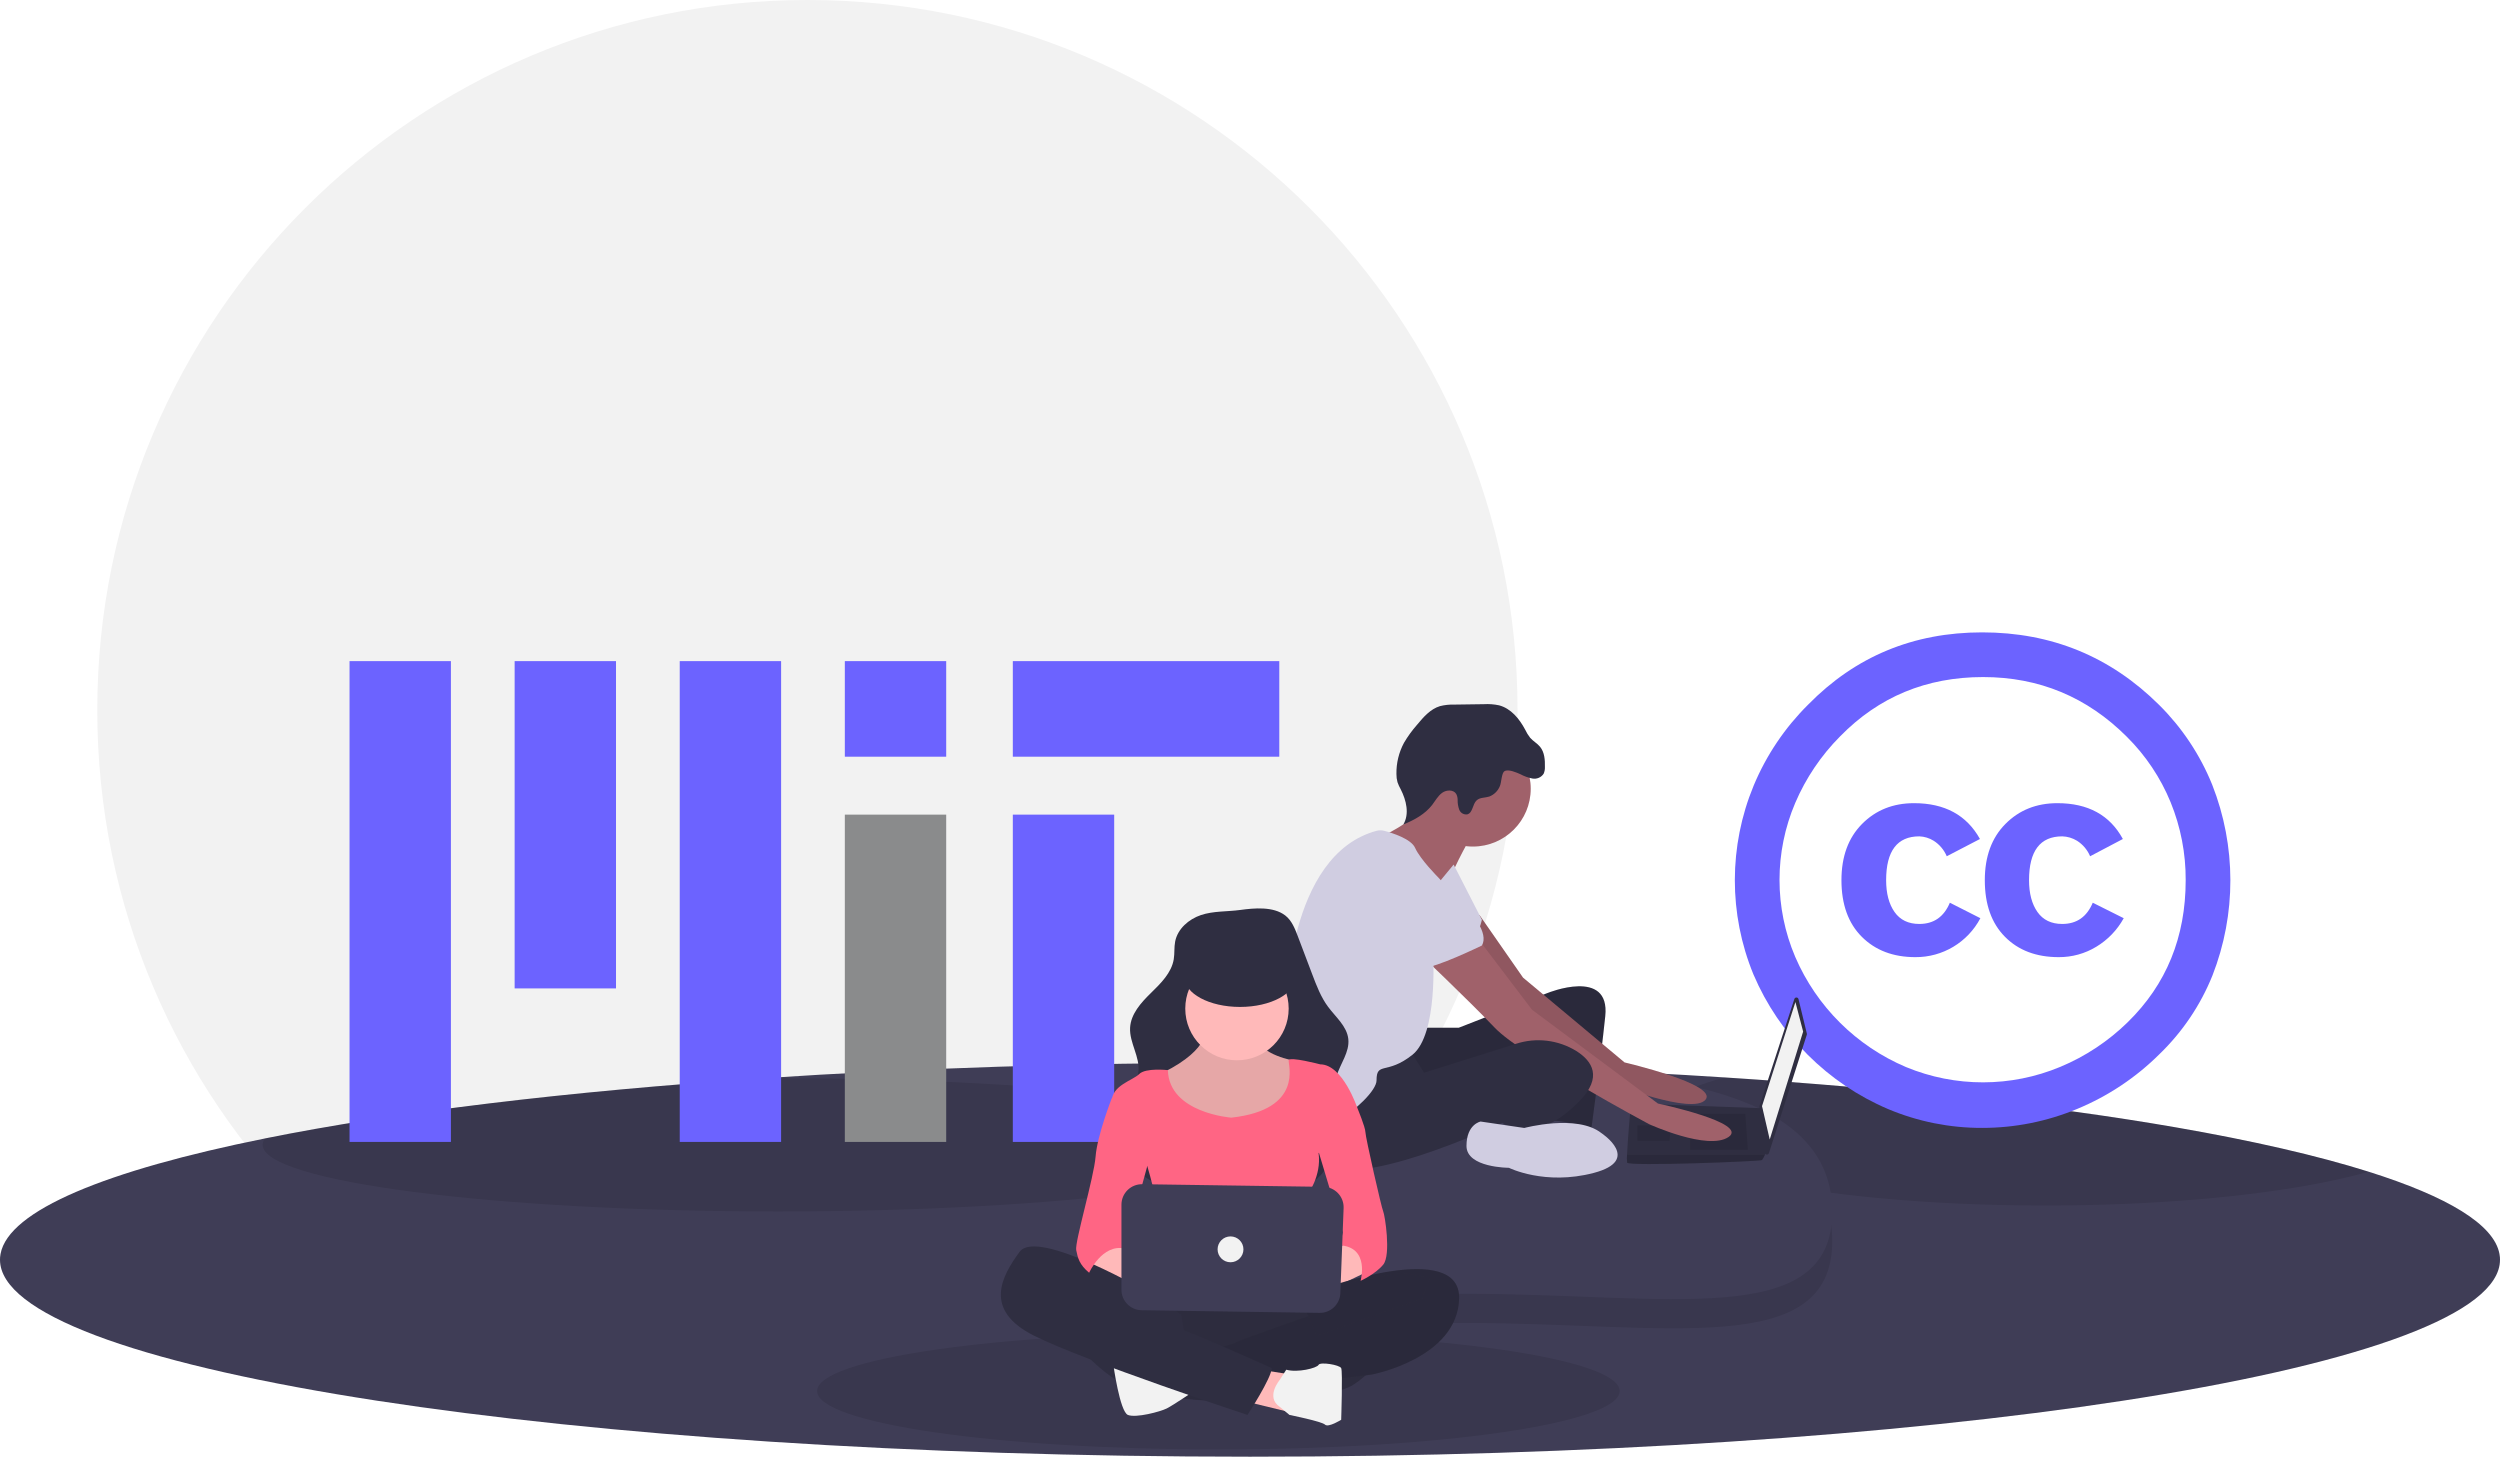
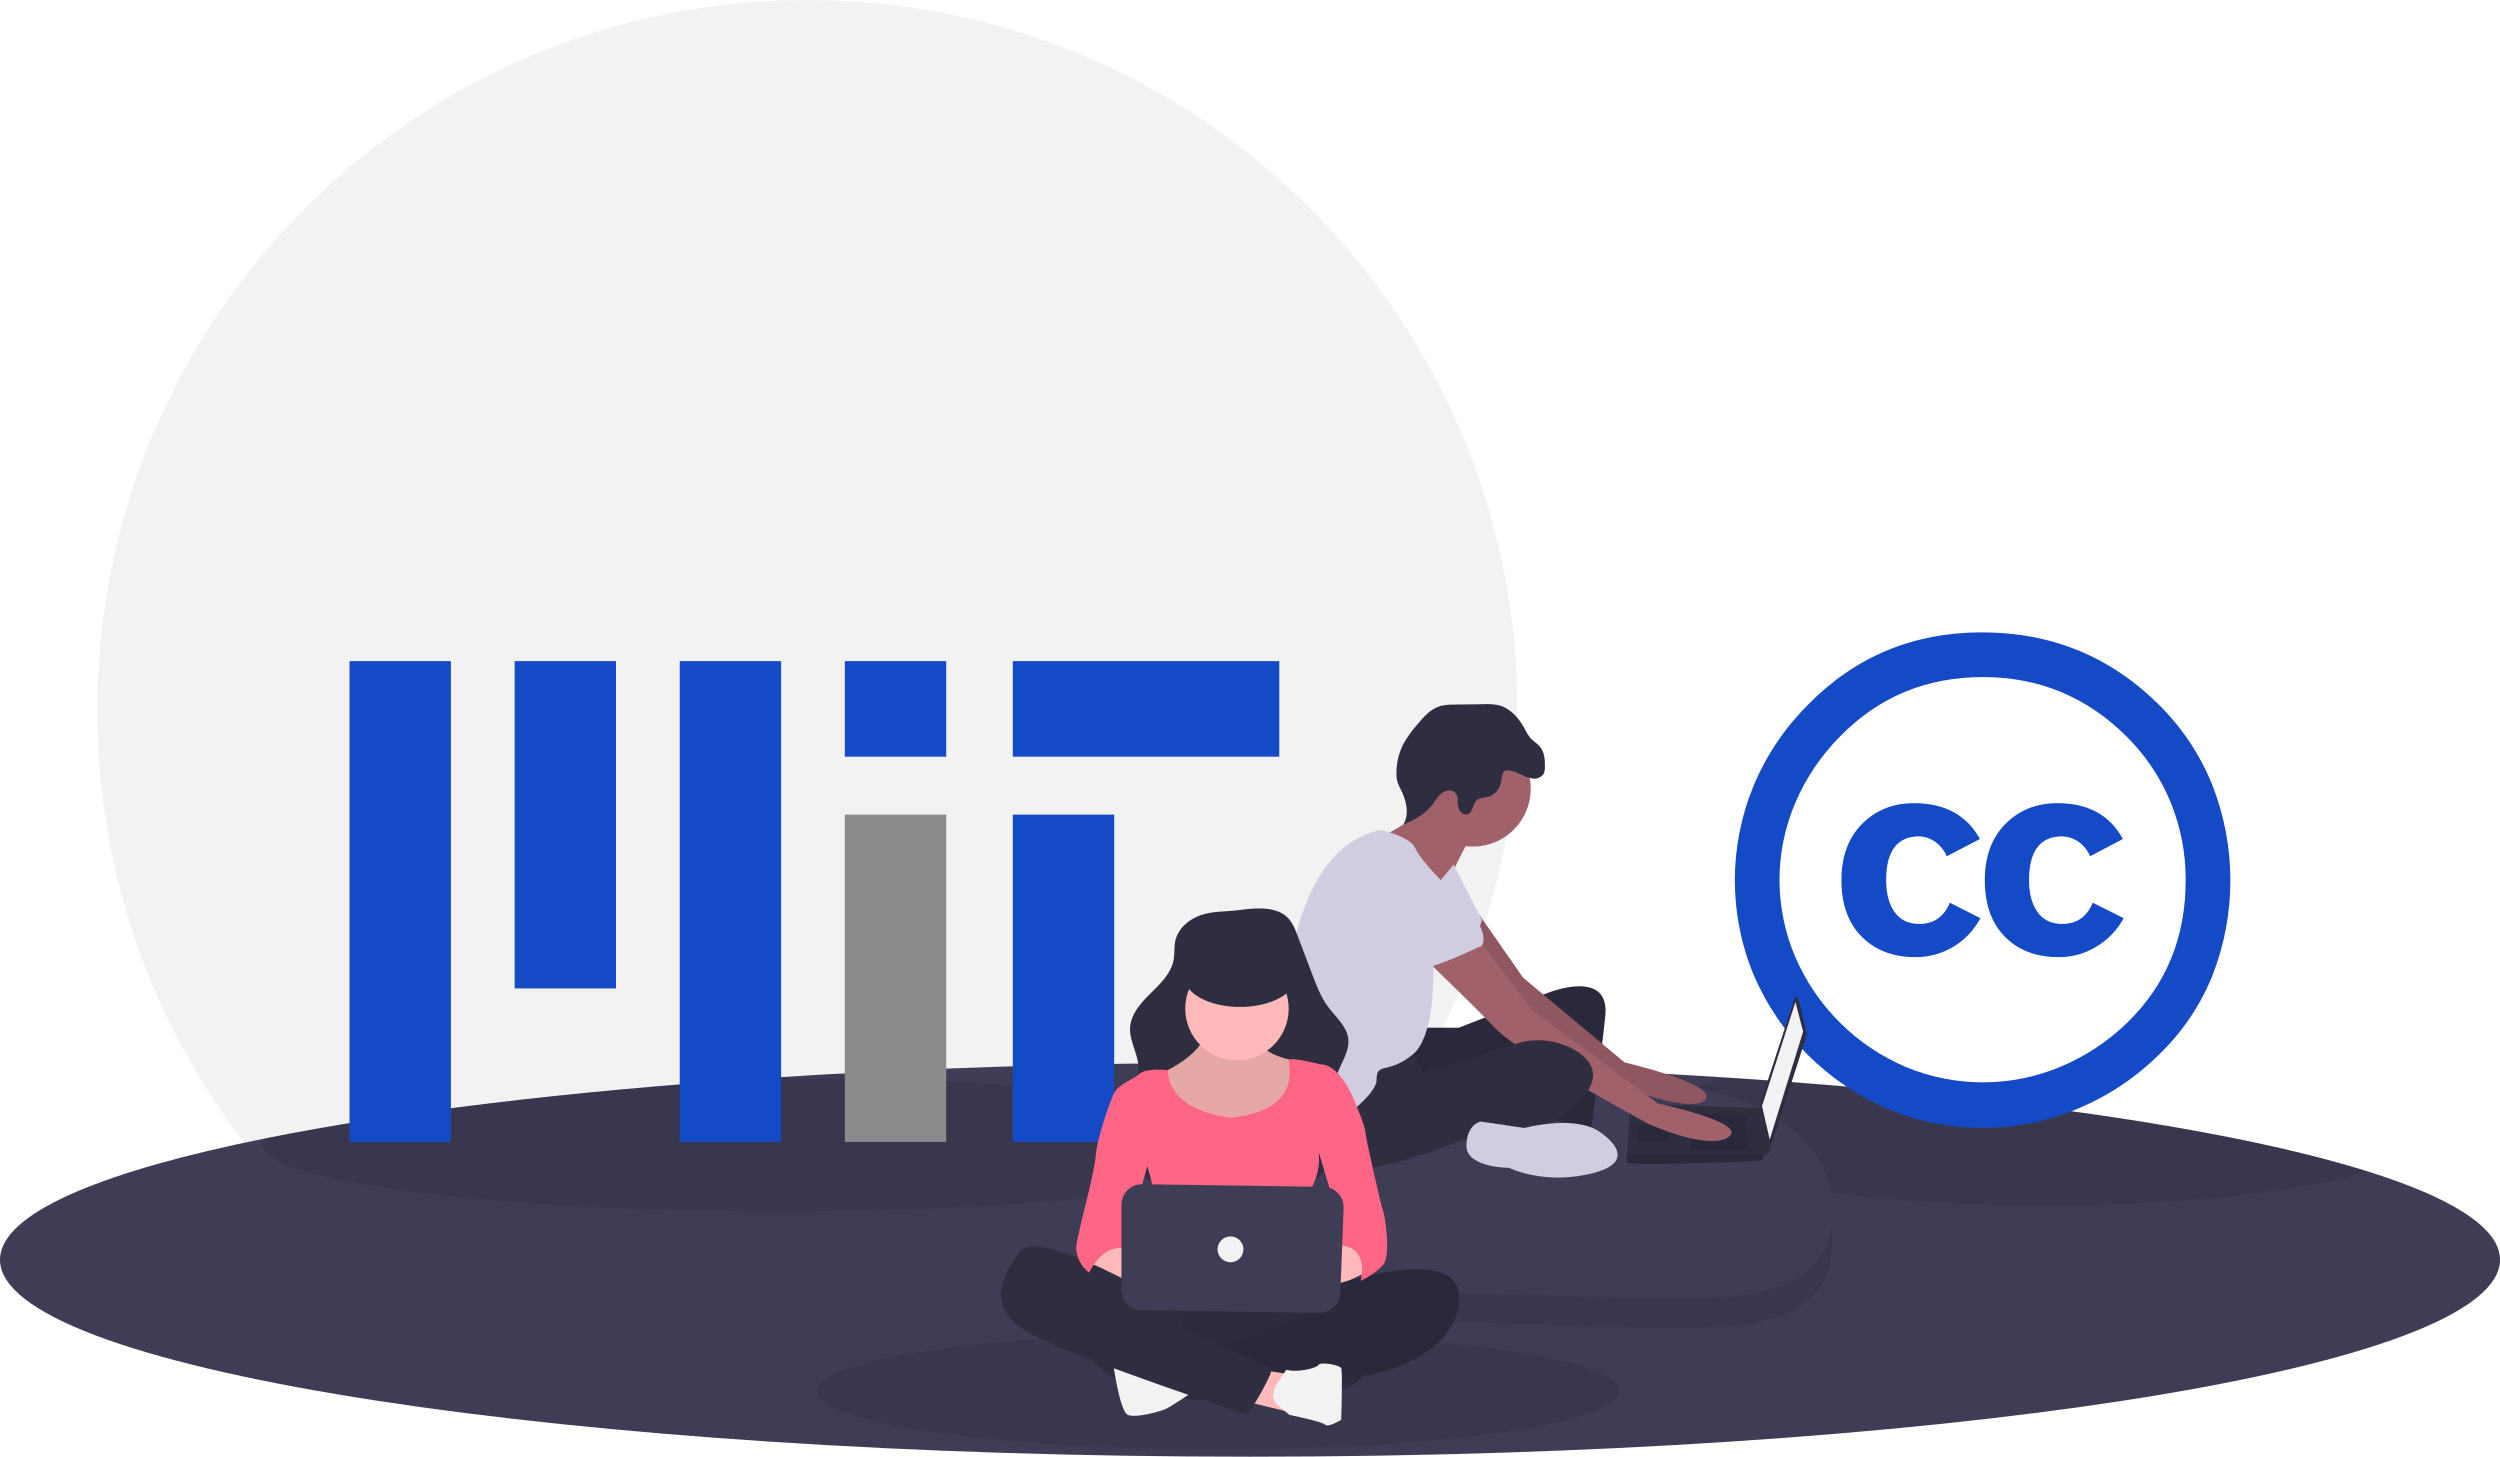
<svg xmlns="http://www.w3.org/2000/svg" id="a58ef234-55dd-4456-b368-278f056cc5c7" data-name="Layer 1" width="1028" height="598.997" viewBox="0 0 1028 598.997">
  <circle cx="332.005" cy="292.004" r="292.004" fill="#f2f2f2" />
  <path d="M1114,668.499a13.69,13.69,0,0,1-.17,2.12c-7.14,43.76-234.46,78.88-513.83,78.88s-506.69-35.12-513.83-78.88a13.675,13.675,0,0,1-.17-2.12c0-.2,0-.41.02-.61,0-.11.01-.21.01-.32a.489.489,0,0,0,.01-.12c.04-.45.1-.88.18-1.32,3.26-17.89,43.35-34.33,108.74-47.5,53.48-10.77,123.89-19.36,204.93-24.76,61.5-4.1,129.12-6.37,200.11-6.37,57.12,0,112.06,1.47,163.38,4.17h.02q16.11.855,31.74,1.87c71.33,4.62,134.63,11.69,185.63,20.54,31.37,5.45,58.1,11.58,79.19,18.22h.01c32.46,10.23,51.6,21.7,53.81,33.83.08.44.14.87.18,1.32a.487.487,0,0,0,.01.12c0,.11.01.21.01.32C1114,668.089,1114,668.299,1114,668.499Z" transform="translate(-86 -150.5013)" fill="#3f3d56" />
  <ellipse cx="501" cy="571.997" rx="165" ry="24" opacity="0.1" />
  <path d="M1059.96,632.299c-5.77,1.65-12.27,3.18-19.4,4.58-29.36,5.78-69.42,9.33-113.53,9.33-49.28,0-93.45-4.43-123.38-11.44-24.84-5.82-39.88-13.39-39.88-21.7,0-7.3,11.64-14.06,31.37-19.53,71.33,4.62,134.63,11.69,185.63,20.54C1012.14,619.529,1038.87,625.659,1059.96,632.299Z" transform="translate(-86 -150.5013)" opacity="0.1" />
  <path d="M618,621.249c0,15.13-94.92,27.4-212,27.4s-212-12.27-212-27.4a4.372,4.372,0,0,1,.96-2.62c53.48-10.77,123.89-19.36,204.93-24.76q3.045-.015,6.11-.01C523.08,593.859,618,606.119,618,621.249Z" transform="translate(-86 -150.5013)" opacity="0.1" />
-   <rect x="416.472" y="334.975" width="41.685" height="134.584" fill="#6c63ff" />
-   <rect x="279.506" y="271.851" width="41.685" height="197.708" fill="#6c63ff" />
-   <rect x="143.73" y="271.851" width="41.685" height="197.708" fill="#6c63ff" />
-   <rect x="211.618" y="271.851" width="41.685" height="134.584" fill="#6c63ff" />
-   <rect x="347.393" y="271.851" width="41.685" height="39.303" fill="#6c63ff" />
+   <rect x="416.472" y="334.975" width="41.685" height="134.584" fill="#144ac6" />
+   <rect x="279.506" y="271.851" width="41.685" height="197.708" fill="#144ac6" />
+   <rect x="143.73" y="271.851" width="41.685" height="197.708" fill="#144ac6" />
+   <rect x="211.618" y="271.851" width="41.685" height="134.584" fill="#144ac6" />
+   <rect x="347.393" y="271.851" width="41.685" height="39.303" fill="#144ac6" />
  <rect x="347.393" y="334.975" width="41.685" height="134.584" fill="#8a8b8c" />
-   <rect x="416.472" y="271.851" width="109.573" height="39.303" fill="#6c63ff" />
-   <path d="M901.062,410.53q42.748,0,72.774,29.839A97.983,97.983,0,0,1,995.668,473.208a107.346,107.346,0,0,1,.096,78.409,93.533,93.533,0,0,1-21.739,32.294,104.704,104.704,0,0,1-33.841,22.561,101.425,101.425,0,0,1-39.114,7.823,99.015,99.015,0,0,1-38.662-7.734A104.845,104.845,0,0,1,807.007,551.165a101.764,101.764,0,0,1,.089-77.594A102.307,102.307,0,0,1,829.565,440.185Q858.674,410.537,901.062,410.53Zm.369,18.377q-34.93,0-58.768,24.379A87.595,87.595,0,0,0,824.197,480.668a80.789,80.789,0,0,0,0,63.311,86.249,86.249,0,0,0,45.577,45.31,82.687,82.687,0,0,0,63.41-.089,87.995,87.995,0,0,0,27.741-18.374q23.831-23.287,23.828-58.405a83.659,83.659,0,0,0-6.186-32.02,81.465,81.465,0,0,0-18.002-26.929Q935.989,428.909,901.431,428.908Zm-1.277,66.591-13.649,7.097a14.006,14.006,0,0,0-5.365-6.368,12.087,12.087,0,0,0-5.916-1.818q-13.64,0-13.646,18.011,0,8.186,3.454,13.095,3.458,4.914,10.192,4.916,8.916,0,12.557-8.733l12.551,6.368a29.99,29.99,0,0,1-26.745,16.012q-13.644,0-22.016-8.37-8.367-8.367-8.367-23.284,0-14.557,8.46-23.105,8.458-8.549,21.38-8.552Q891.97,480.757,900.155,495.498Zm58.765,0-13.465,7.097a13.992,13.992,0,0,0-5.368-6.368,12.373,12.373,0,0,0-6.094-1.818q-13.644,0-13.649,18.011,0,8.186,3.458,13.095,3.453,4.914,10.192,4.916,8.907,0,12.548-8.733l12.735,6.368a31.277,31.277,0,0,1-11.274,11.736,29.398,29.398,0,0,1-15.464,4.276q-13.831,0-22.099-8.37-8.291-8.367-8.284-23.284,0-14.557,8.463-23.105,8.453-8.549,21.373-8.552Q950.912,480.757,958.919,495.498Z" transform="translate(-86 -150.5013)" fill="#6c63ff" />
+   <rect x="416.472" y="271.851" width="109.573" height="39.303" fill="#144ac6" />
+   <path d="M901.062,410.53q42.748,0,72.774,29.839A97.983,97.983,0,0,1,995.668,473.208a107.346,107.346,0,0,1,.096,78.409,93.533,93.533,0,0,1-21.739,32.294,104.704,104.704,0,0,1-33.841,22.561,101.425,101.425,0,0,1-39.114,7.823,99.015,99.015,0,0,1-38.662-7.734A104.845,104.845,0,0,1,807.007,551.165a101.764,101.764,0,0,1,.089-77.594A102.307,102.307,0,0,1,829.565,440.185Q858.674,410.537,901.062,410.53Zm.369,18.377q-34.93,0-58.768,24.379A87.595,87.595,0,0,0,824.197,480.668a80.789,80.789,0,0,0,0,63.311,86.249,86.249,0,0,0,45.577,45.31,82.687,82.687,0,0,0,63.41-.089,87.995,87.995,0,0,0,27.741-18.374q23.831-23.287,23.828-58.405a83.659,83.659,0,0,0-6.186-32.02,81.465,81.465,0,0,0-18.002-26.929Q935.989,428.909,901.431,428.908Zm-1.277,66.591-13.649,7.097a14.006,14.006,0,0,0-5.365-6.368,12.087,12.087,0,0,0-5.916-1.818q-13.64,0-13.646,18.011,0,8.186,3.454,13.095,3.458,4.914,10.192,4.916,8.916,0,12.557-8.733l12.551,6.368a29.99,29.99,0,0,1-26.745,16.012q-13.644,0-22.016-8.37-8.367-8.367-8.367-23.284,0-14.557,8.46-23.105,8.458-8.549,21.38-8.552Q891.97,480.757,900.155,495.498Zm58.765,0-13.465,7.097a13.992,13.992,0,0,0-5.368-6.368,12.373,12.373,0,0,0-6.094-1.818q-13.644,0-13.649,18.011,0,8.186,3.458,13.095,3.453,4.914,10.192,4.916,8.907,0,12.548-8.733l12.735,6.368a31.277,31.277,0,0,1-11.274,11.736,29.398,29.398,0,0,1-15.464,4.276q-13.831,0-22.099-8.37-8.291-8.367-8.284-23.284,0-14.557,8.463-23.105,8.453-8.549,21.373-8.552Q950.912,480.757,958.919,495.498Z" transform="translate(-86 -150.5013)" fill="#144ac6" />
  <path d="M839.417,660.837c0,48.737-67.934,33.663-151.113,33.663s-150.104,15.075-150.104-33.663,67.925-59.337,151.104-59.337S839.417,612.099,839.417,660.837Z" transform="translate(-86 -150.5013)" opacity="0.1" />
  <path d="M839.417,648.837c0,48.737-67.934,33.663-151.113,33.663s-150.104,15.075-150.104-33.663,67.925-59.337,151.104-59.337S839.417,600.099,839.417,648.837Z" transform="translate(-86 -150.5013)" fill="#3f3d56" />
  <path d="M825.542,561.343l3.434,14.164a.885.885,0,0,1-.017.478l-15.575,48.673a.885.885,0,0,1-1.722-.17l-2.155-18.961a.885.885,0,0,1,.038-.374l14.297-43.876A.885.885,0,0,1,825.542,561.343Z" transform="translate(-86 -150.5013)" fill="#2f2e41" />
  <polygon points="738.278 412.038 741.449 424.19 727.711 468.572 724.541 454.835 738.278 412.038" fill="#f2f2f2" />
  <path d="M755.064,628.584c.528,1.585,54.949-.528,55.477-1.057a11.469,11.469,0,0,0,1.162-2.113c.497-1.057.951-2.113.951-2.113l-2.113-17.108L756.649,604.279s-1.347,14.498-1.622,21.134A15.853,15.853,0,0,0,755.064,628.584Z" transform="translate(-86 -150.5013)" fill="#2f2e41" />
  <polygon points="717.673 458.005 718.729 472.799 694.953 472.799 694.953 458.005 717.673 458.005" opacity="0.1" />
  <polygon points="687.028 462.76 687.17 462.732 686.5 469.1 673.291 469.1 673.291 462.76 687.028 462.76" opacity="0.1" />
  <path d="M755.064,628.584c.528,1.585,54.949-.528,55.477-1.057a11.469,11.469,0,0,0,1.162-2.113H755.027A15.853,15.853,0,0,0,755.064,628.584Z" transform="translate(-86 -150.5013)" opacity="0.1" />
  <path d="M671.055,573.106h14.794l36.457-14.266s25.889-10.567,23.776,9.51S740.27,615.375,740.27,615.375s-11.624-5.284-17.964-3.698-2.113-32.23-2.113-32.23-51.779,24.833-56.534,21.663-5.812-25.361-5.812-25.361Z" transform="translate(-86 -150.5013)" fill="#2f2e41" />
  <path d="M671.055,573.106h14.794l36.457-14.266s25.889-10.567,23.776,9.51S740.27,615.375,740.27,615.375s-11.624-5.284-17.964-3.698-2.113-32.23-2.113-32.23-51.779,24.833-56.534,21.663-5.812-25.361-5.812-25.361Z" transform="translate(-86 -150.5013)" opacity="0.1" />
  <path d="M694.363,526.777l17.904,25.723,41.74,34.871s38.57,8.982,33.286,15.322-37.513-6.34-37.513-6.34S701.7,561.483,700.115,558.841s-19.021-27.474-19.021-27.474Z" transform="translate(-86 -150.5013)" fill="#a0616a" />
  <path d="M694.363,526.777l17.904,25.723,41.74,34.871s38.57,8.982,33.286,15.322-37.513-6.34-37.513-6.34S701.7,561.483,700.115,558.841s-19.021-27.474-19.021-27.474Z" transform="translate(-86 -150.5013)" opacity="0.1" />
  <circle cx="605.661" cy="324.331" r="23.776" fill="#a0616a" />
  <path d="M690.076,495.967s-7.925,13.737-9.51,21.134-23.776-14.794-23.776-14.794l-2.906-7.661s20.87-9.775,19.285-17.7S690.076,495.967,690.076,495.967Z" transform="translate(-86 -150.5013)" fill="#a0616a" />
  <path d="M683.736,506.005l11.624,22.719s-2.642,11.095-6.869,12.152-22.191-13.737-22.191-13.737Z" transform="translate(-86 -150.5013)" fill="#d0cde1" />
  <path d="M694.303,537.178l21.663,28.531,51.779,38.57s37.513,7.925,29.06,13.737-32.758-5.284-32.758-5.284-52.307-28.003-63.403-39.627-31.701-31.173-31.701-31.173Z" transform="translate(-86 -150.5013)" fill="#a0616a" />
  <path d="M665.244,581.56l6.34,10.039,37.839-11.905a29.751,29.751,0,0,1,24.771,2.989c6.604,4.161,10.831,10.765,1.321,20.54-19.021,19.549-31.701,8.982-31.701,8.982s-63.931,30.116-74.498,15.322-11.095-22.191-11.095-22.191S658.903,579.975,665.244,581.56Z" transform="translate(-86 -150.5013)" fill="#2f2e41" />
  <path d="M744.497,616.432s16.907,11.095-3.17,16.379-34.871-2.113-34.871-2.113-17.436,0-17.436-8.982,5.812-10.039,5.812-10.039l17.964,2.642S734.458,608.506,744.497,616.432Z" transform="translate(-86 -150.5013)" fill="#d0cde1" />
  <path d="M711.166,468.851a17.728,17.728,0,0,0,4.982,1.785,4.548,4.548,0,0,0,4.595-1.969,6.181,6.181,0,0,0,.522-2.795c.064-2.901-.146-6.038-1.985-8.283-1.17-1.429-2.878-2.33-4.089-3.724a17.598,17.598,0,0,1-2.067-3.378c-2.356-4.424-5.843-8.676-10.69-9.951a23.183,23.183,0,0,0-6.24-.477l-12.206.172a21.251,21.251,0,0,0-5.872.632c-3.929,1.188-6.789,4.492-9.409,7.651a47.851,47.851,0,0,0-5.396,7.448,26.133,26.133,0,0,0-3.098,12.804,11.98,11.98,0,0,0,.439,3.388,18.801,18.801,0,0,0,1.332,2.925c2.289,4.496,3.648,10.112,1.07,14.449,4.478-1.829,8.909-4.228,11.863-8.058,1.321-1.714,2.358-3.72,4.119-4.977s4.631-1.367,5.761.479a5.163,5.163,0,0,1,.583,2.418,11.084,11.084,0,0,0,.668,4.081,3.058,3.058,0,0,0,3.322,1.896c2.3-.648,2.08-4.179,3.852-5.782,1.346-1.218,3.422-.985,5.15-1.538a7.643,7.643,0,0,0,4.387-4.321c.655-1.468.645-5.31,1.884-6.105C706.194,466.625,709.726,468.21,711.166,468.851Z" transform="translate(-86 -150.5013)" fill="#2f2e41" />
  <path d="M651.996,492.139a6.271,6.271,0,0,1,3.264.008c3.392.911,10.995,3.321,12.625,6.989,2.113,4.755,9.51,12.152,9.51,12.152s10.039,10.039,7.925,16.907-10.039,14.794-10.039,14.794,2.113,32.758-8.454,41.212-14.794,2.642-14.794,10.567-32.758,32.758-39.098,17.436c0,0,3.17-28.531,2.113-38.57C614.008,563.741,615.533,502.011,651.996,492.139Z" transform="translate(-86 -150.5013)" fill="#d0cde1" />
  <path d="M668.942,505.477s32.23,23.776,26.418,33.815c0,0-19.549,9.51-23.776,8.982s-20.606-19.021-24.833-20.606S640.411,497.552,668.942,505.477Z" transform="translate(-86 -150.5013)" fill="#d0cde1" />
  <path d="M579.811,526.783c-5.013,1.693-9.554,5.652-10.58,10.843-.476,2.406-.184,4.907-.585,7.327-.929,5.612-5.334,9.897-9.396,13.878s-8.258,8.606-8.555,14.286c-.325,6.22,4.186,12.047,3.406,18.226-.907,7.179-8.489,11.831-10.364,18.82-1.252,4.667.282,9.694,2.805,13.815,4.809,7.852,13.028,13.183,21.781,16.041s18.075,3.459,27.282,3.556c11.211.117,23.383-.845,31.806-8.244a25.48,25.48,0,0,0,8.459-16.588c.8-8.571-2.777-17.426-.31-25.673,1.553-5.19,5.447-9.93,4.866-15.316-.568-5.266-5.168-8.999-8.323-13.253-2.946-3.972-4.734-8.663-6.486-13.288l-5.995-15.824c-1.178-3.111-2.473-6.382-5.099-8.424-4.917-3.822-12.822-3.071-18.572-2.283C590.619,525.412,584.94,525.051,579.811,526.783Z" transform="translate(-86 -150.5013)" fill="#2f2e41" />
  <path d="M581.688,572.877s2.657,8.637-17.274,18.602,1.993,20.595,1.993,20.595l23.253,5.315s23.917-3.322,26.575-7.308,7.308-17.274,5.979-19.267a31.061,31.061,0,0,0-3.322-3.986s-15.945-2.657-15.281-9.966S581.688,572.877,581.688,572.877Z" transform="translate(-86 -150.5013)" fill="#ffb9b9" />
  <path d="M581.688,572.877s2.657,8.637-17.274,18.602,1.993,20.595,1.993,20.595l23.253,5.315s23.917-3.322,26.575-7.308,7.308-17.274,5.979-19.267a31.061,31.061,0,0,0-3.322-3.986s-15.945-2.657-15.281-9.966S581.688,572.877,581.688,572.877Z" transform="translate(-86 -150.5013)" opacity="0.1" />
  <circle cx="508.643" cy="414.736" r="21.26" fill="#ffb9b9" />
  <path d="M592.318,610.082s-25.604-1.872-26.089-19.539c0,0-9.122-1.057-11.78,1.601s-11.294,4.651-11.294,11.294,14.616,26.575,14.616,26.575,7.972,26.575,4.651,31.225-3.986,16.609-3.986,16.609,33.218-2.657,38.533,0,26.575,2.657,27.904,0-1.329-35.876-1.329-35.876,5.979-7.972,4.651-17.274L644.139,606.096s-5.979-17.938-15.281-17.938c0,0-12.623-3.322-12.955-1.661S622.215,606.76,592.318,610.082Z" transform="translate(-86 -150.5013)" fill="#ff6584" />
  <path d="M532.525,668.547s5.979,9.301,21.26,11.294,17.938-3.322,16.609-4.651-17.274-7.308-17.274-7.308l-9.301-7.308Z" transform="translate(-86 -150.5013)" fill="#ffb9b9" />
  <path d="M641.481,660.574l-17.274,9.966s-22.589-1.329-13.952,5.315,24.582,3.986,24.582,3.986l15.281-7.308Z" transform="translate(-86 -150.5013)" fill="#ffb9b9" />
  <path d="M555.113,677.848s-15.945,39.198,3.322,45.177,72.416,4.651,84.375-3.322,15.281-18.602,13.287-21.924-15.281-12.623-24.582-13.287S555.113,677.848,555.113,677.848Z" transform="translate(-86 -150.5013)" fill="#2f2e41" />
  <path d="M555.113,677.848s-15.945,39.198,3.322,45.177,72.416,4.651,84.375-3.322,15.281-18.602,13.287-21.924-15.281-12.623-24.582-13.287S555.113,677.848,555.113,677.848Z" transform="translate(-86 -150.5013)" opacity="0.05" />
  <path d="M630.378,680.283s56.281-20.373,55.617,4.208-35.876,31.225-35.876,31.225l-10.63,1.329-58.465,1.993s1.993-10.63-2.657-11.959c0,0,15.281-3.986,15.945-4.651s38.533-13.952,41.191-14.616,10.63-5.979,16.609-5.315c0,0,6.644-5.315,13.952-3.986l-20.595,1.329Z" transform="translate(-86 -150.5013)" fill="#2f2e41" />
  <path d="M630.378,680.283s56.281-20.373,55.617,4.208-35.876,31.225-35.876,31.225l-10.63,1.329-58.465,1.993s1.993-10.63-2.657-11.959c0,0,15.281-3.986,15.945-4.651s38.533-13.952,41.191-14.616,10.63-5.979,16.609-5.315c0,0,6.644-5.315,13.952-3.986l-20.595,1.329Z" transform="translate(-86 -150.5013)" opacity="0.1" />
  <polygon points="534.434 533.081 541.53 549.271 584.714 533.99 588.036 525.354 576.741 523.36 554.035 527.347 544.187 530.004 534.434 533.081" fill="#2f2e41" />
  <polygon points="534.434 533.081 541.53 549.271 584.714 533.99 588.036 525.354 576.741 523.36 554.035 527.347 544.187 530.004 534.434 533.081" opacity="0.1" />
  <path d="M528.538,703.094s12.623,15.945,27.239,19.931,22.589-1.329,22.589-1.329L573.716,703.094l-1.993-11.959L563.086,685.156l-17.274-7.972-20.595-6.644s-8.637-1.329-8.637,0,7.972,21.26,7.972,21.26Z" transform="translate(-86 -150.5013)" fill="#2f2e41" />
  <path d="M543.819,711.731s2.657,19.267,5.979,20.595,13.287-1.329,15.945-2.657,11.691-7.459,11.691-7.459S545.812,710.402,543.819,711.731Z" transform="translate(-86 -150.5013)" fill="#f2f2f2" />
  <polygon points="518.277 563.223 530.9 565.216 529.571 580.496 511.964 576.22 518.277 563.223" fill="#ffb9b9" />
  <path d="M612.186,717.977s-5.916,7.042.063,11.028l3.986,3.322s13.287,2.657,14.616,3.986,6.644-1.993,6.644-1.993.664-19.931,0-21.26-8.637-2.657-9.301-1.329-8.637,3.322-13.287,1.993Z" transform="translate(-86 -150.5013)" fill="#f2f2f2" />
  <path d="M559.099,682.499s-46.506-27.239-53.814-17.274-15.281,23.917,5.979,34.547,87.697,32.554,87.697,32.554,9.966-15.281,9.966-19.267c0,0-35.212-15.945-41.191-17.274s-29.897-16.609-33.219-17.938-7.972-5.315-7.972-5.315Z" transform="translate(-86 -150.5013)" fill="#2f2e41" />
  <path d="M545.812,600.117l-2.657,1.993s-5.979,15.281-6.644,23.917-8.637,35.212-7.972,38.533,1.329,5.979,5.315,9.301c0,0,5.315-11.959,14.616-9.966l11.294-41.191Z" transform="translate(-86 -150.5013)" fill="#ff6584" />
  <path d="M638.824,600.117l5.315,5.979s3.322,7.972,3.322,9.966,6.644,31.225,7.308,32.554,3.322,17.938,0,21.924-9.301,6.644-9.301,6.644,3.986-13.952-8.637-14.616l1.329-5.315-11.959-39.862Z" transform="translate(-86 -150.5013)" fill="#ff6584" />
  <path d="M547.141,645.858v34.995a8.413,8.413,0,0,0,8.289,8.413l73.185,1.084a8.413,8.413,0,0,0,8.532-8.089l1.346-34.999a8.413,8.413,0,0,0-8.285-8.736l-74.531-1.08A8.413,8.413,0,0,0,547.141,645.858Z" transform="translate(-86 -150.5013)" fill="#3f3d56" />
  <ellipse cx="509.89" cy="401.732" rx="22.884" ry="12.322" fill="#2f2e41" />
  <circle cx="505.986" cy="513.727" r="5.315" fill="#f2f2f2" />
</svg>
